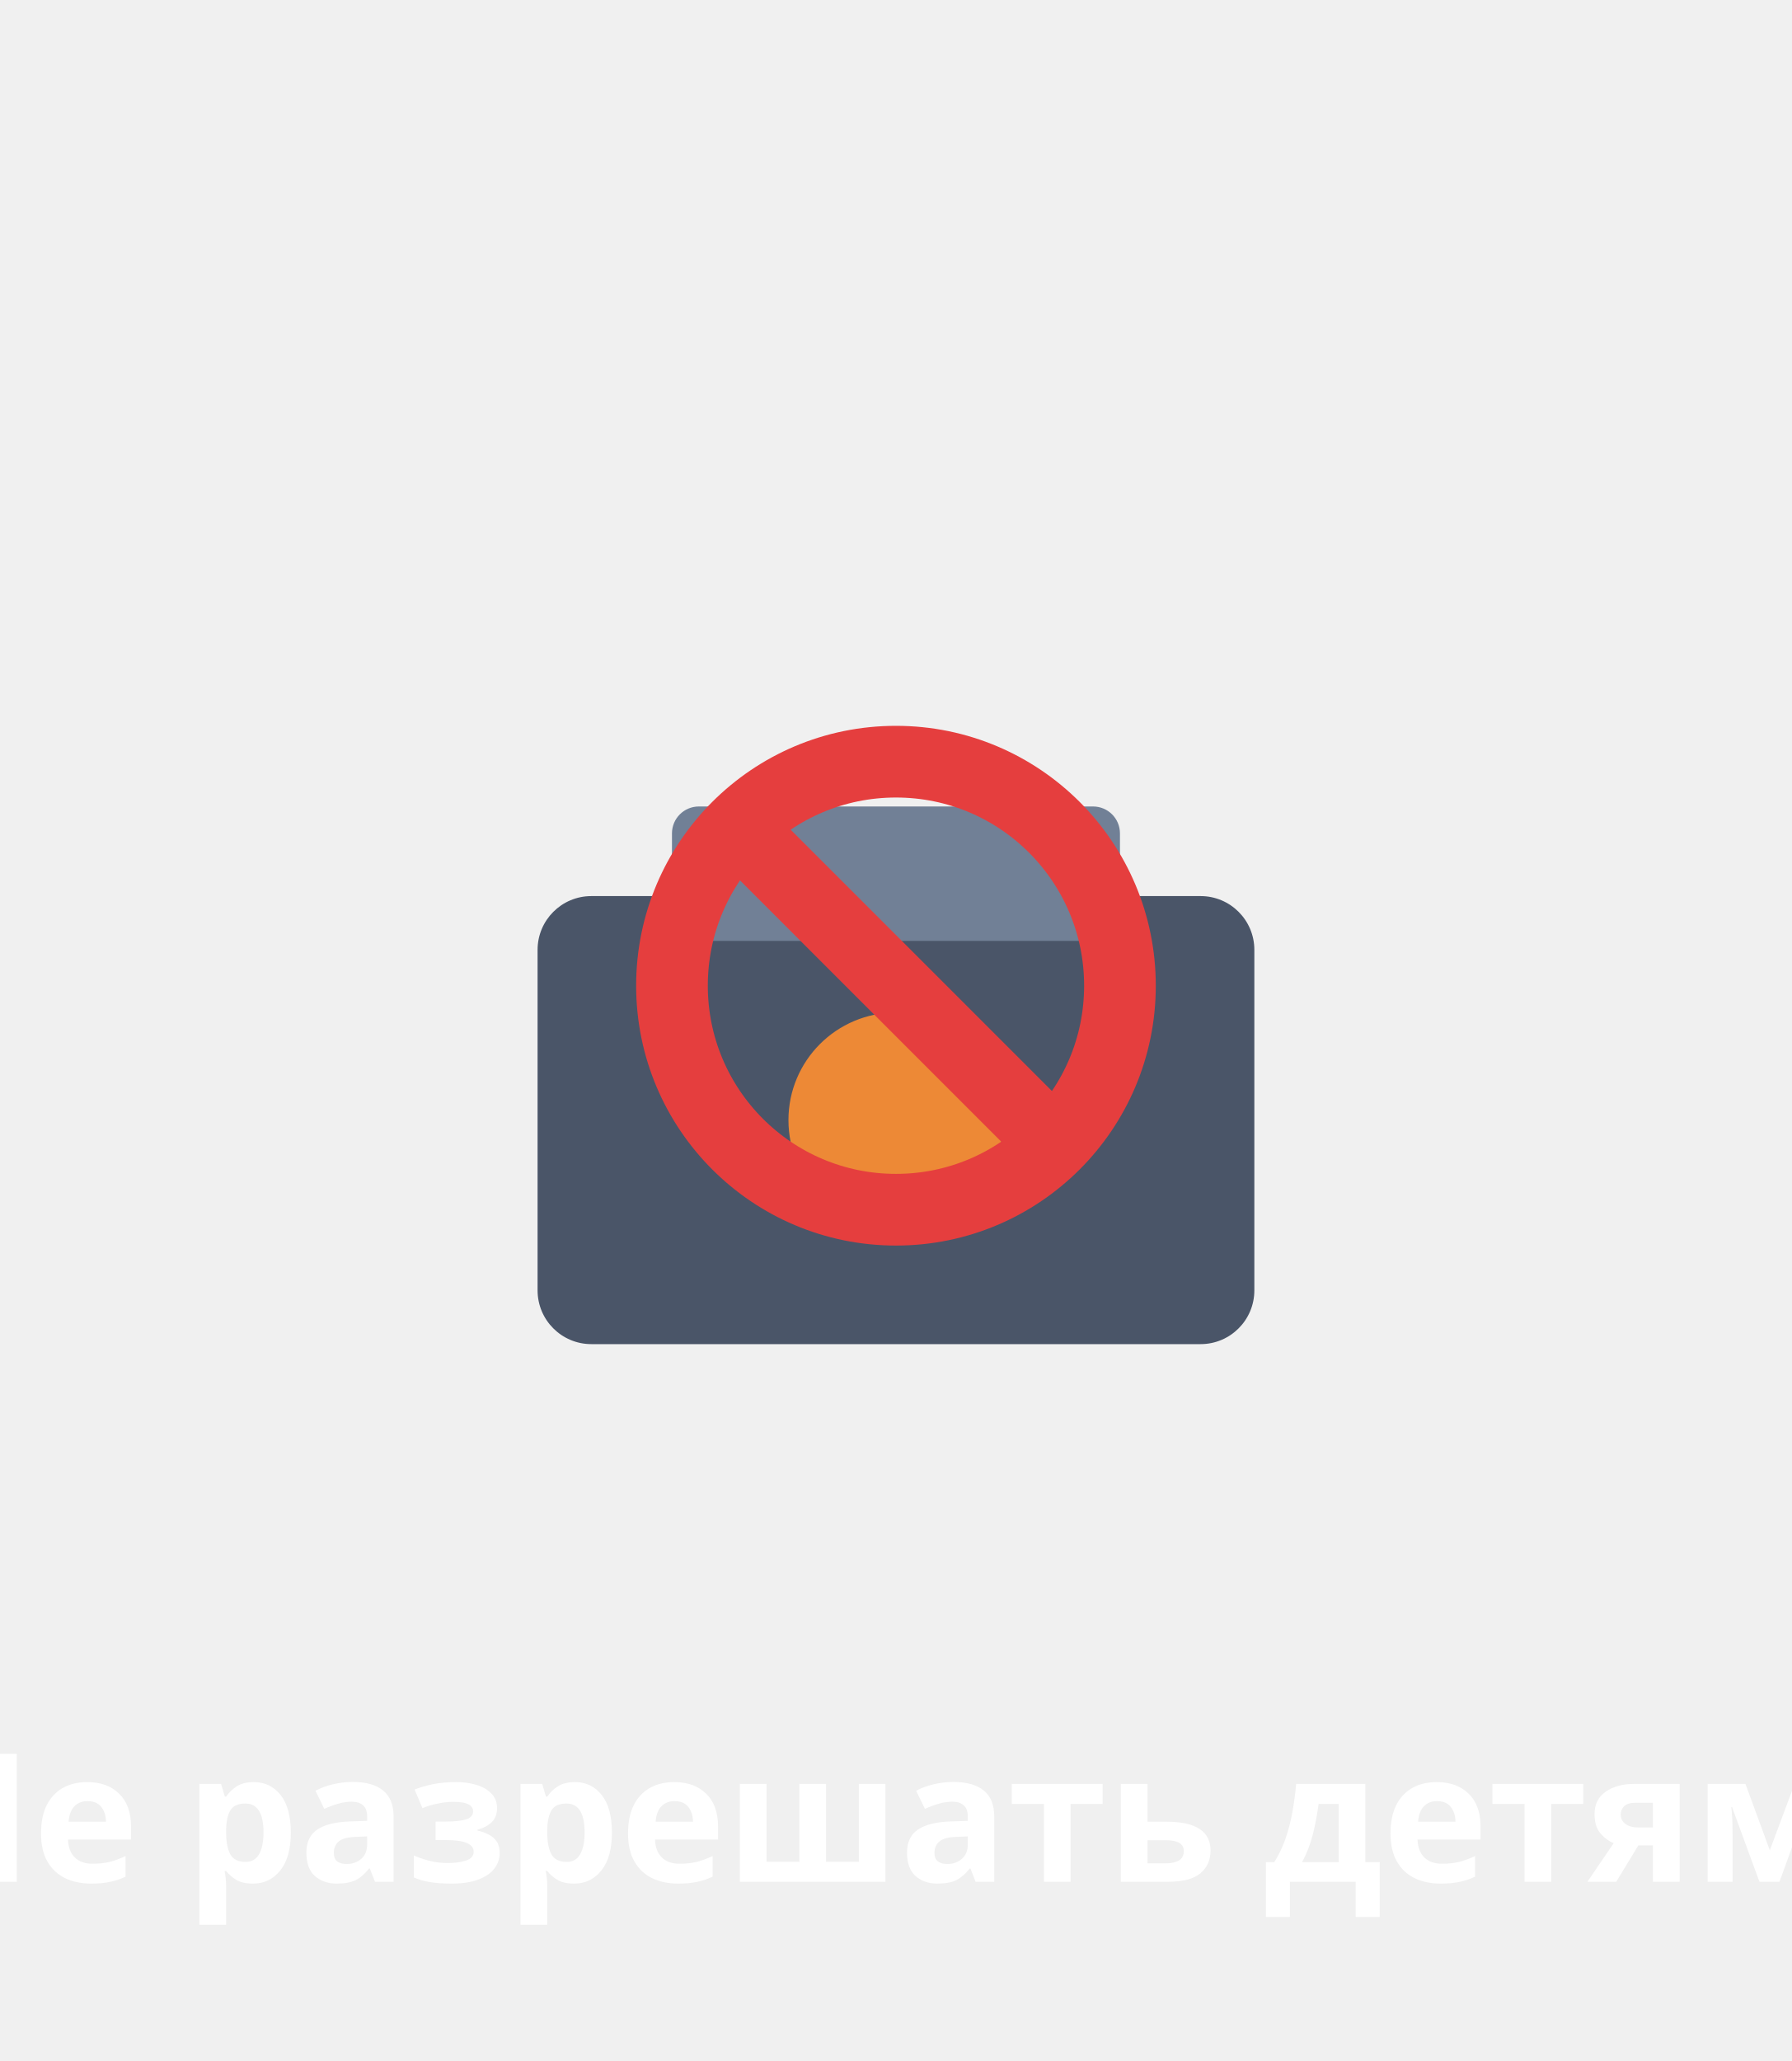
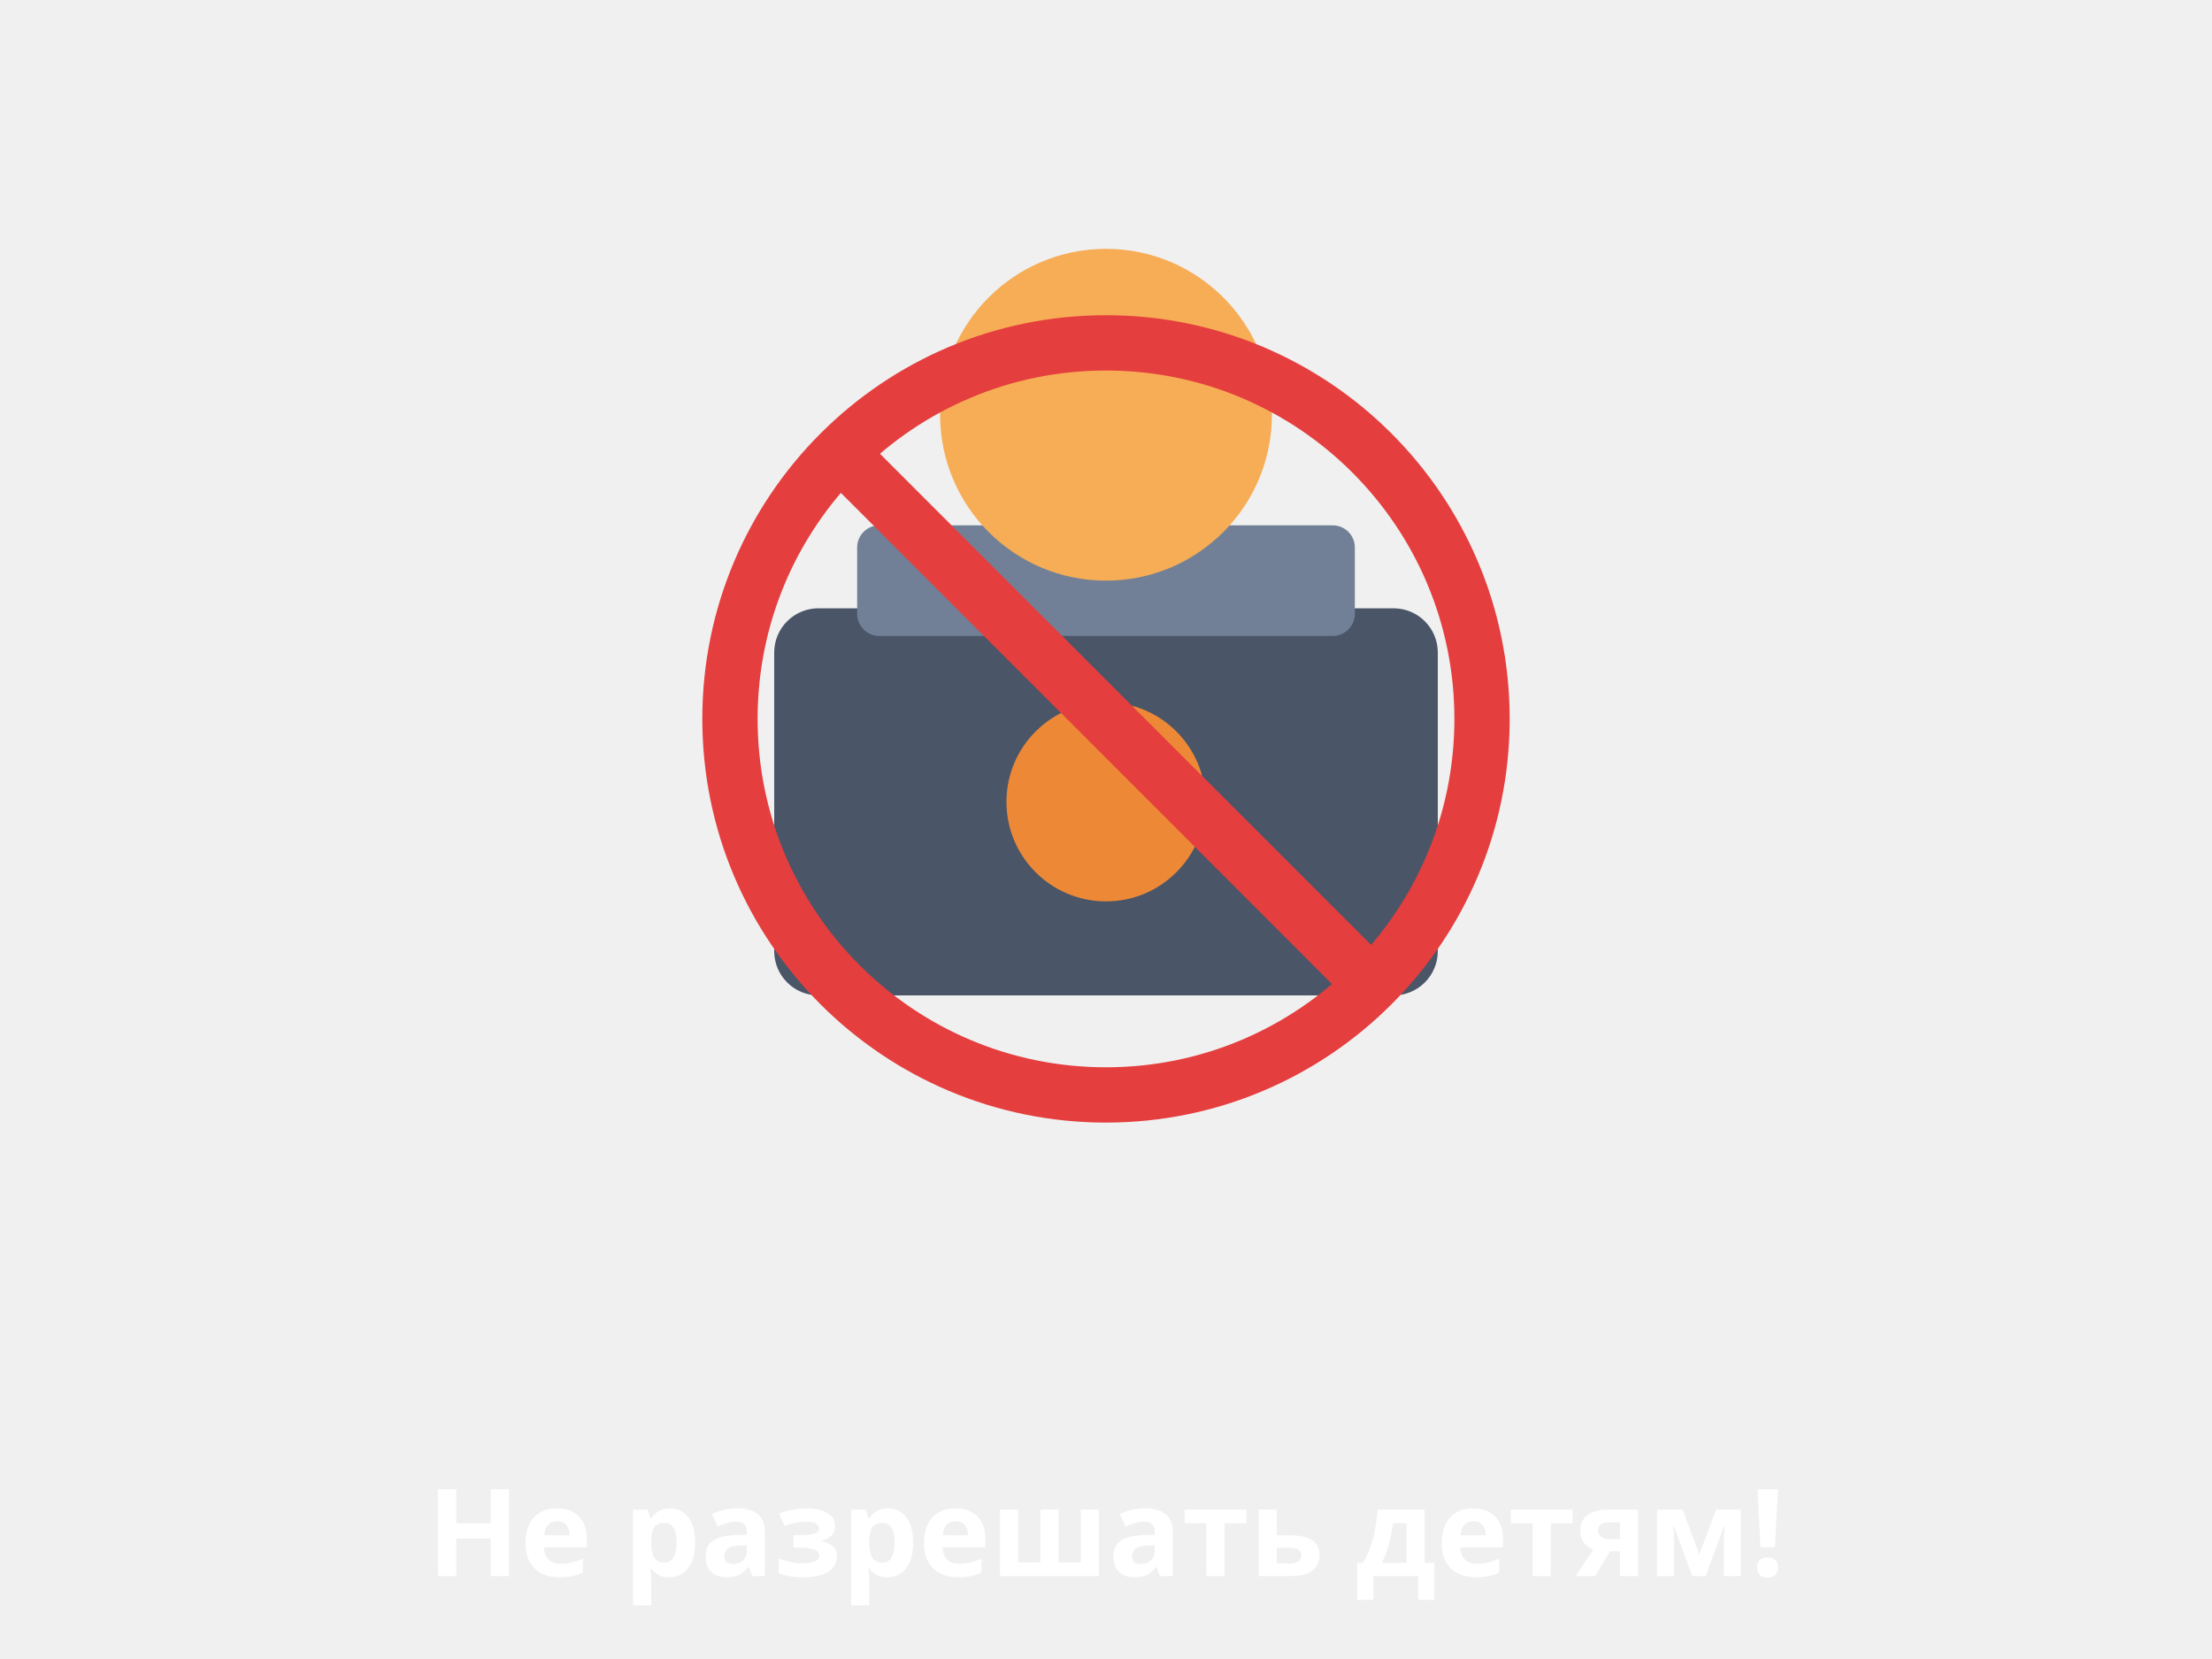
- <svg xmlns="http://www.w3.org/2000/svg" viewBox="100 30 200 230">
-   <rect width="400" height="300" fill="none" />
-   <g transform="translate(150, 80)">
-     <rect x="10" y="50" width="80" height="50" fill="#4a5568" rx="6" />
-     <rect x="25" y="40" width="50" height="15" fill="#718096" rx="3" />
-     <circle cx="50" cy="75" r="12" fill="#ed8936" />
-     <circle cx="50" cy="60" r="25" fill="none" stroke="#e53e3e" stroke-width="8" />
-     <line x1="32" y1="42" x2="68" y2="78" stroke="#e53e3e" stroke-width="8" />
+ <svg xmlns="http://www.w3.org/2000/svg" viewBox="0 0 400 300">
+   <g transform="translate(200,130)">
+     <rect x="-60" y="-20" width="120" height="70" rx="8" fill="#4a5568" />
+     <rect x="-45" y="-35" width="90" height="20" rx="4" fill="#718096" />
+     <circle cx="0" cy="15" r="18" fill="#ed8936" />
+     <circle cx="0" cy="-55" r="30" fill="#f6ad55" />
+     <circle cx="0" cy="0" r="68" fill="none" stroke="#e53e3e" stroke-width="10" />
+     <line x1="-48" y1="-48" x2="48" y2="48" stroke="#e53e3e" stroke-width="10" />
  </g>
-   <text x="200" y="240" font-family="sans-serif" font-size="20" fill="#fff" text-anchor="middle" font-weight="bold">Не разрешать детям!</text>
+   <text x="200" y="285" font-family="sans-serif" font-size="22" fill="#fff" text-anchor="middle" font-weight="bold">Не разрешать детям!</text>
</svg>
